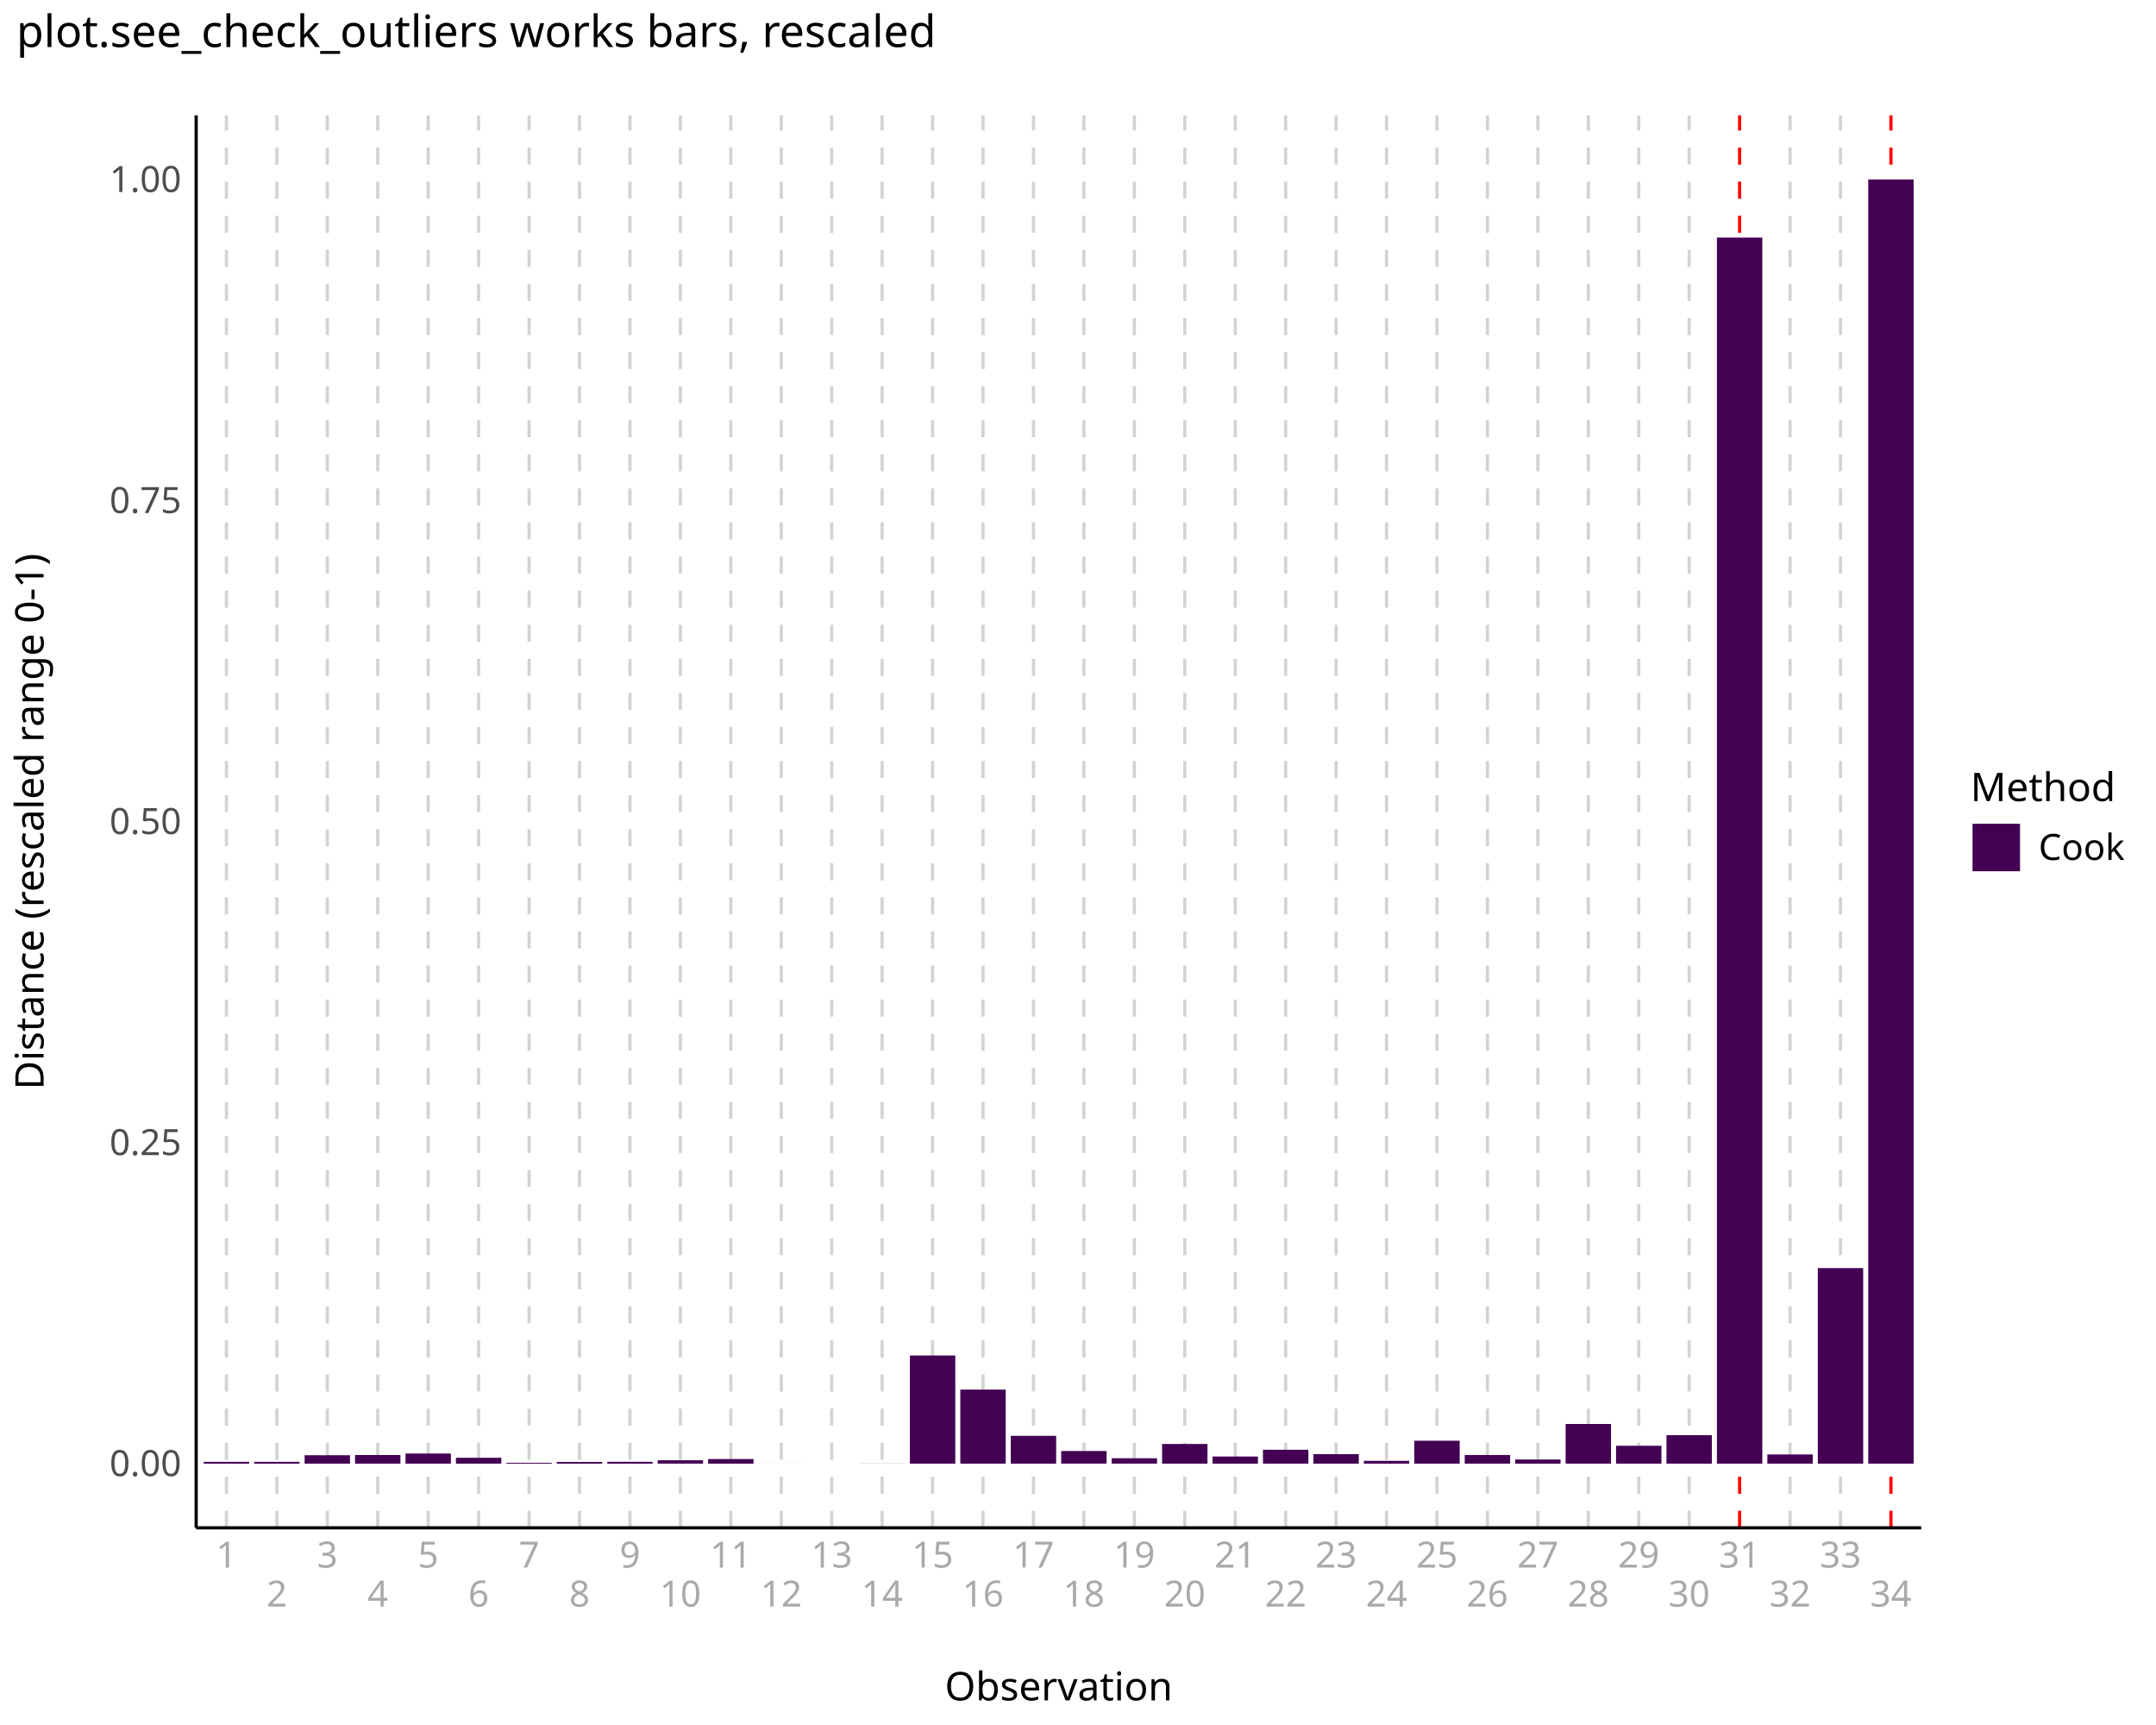
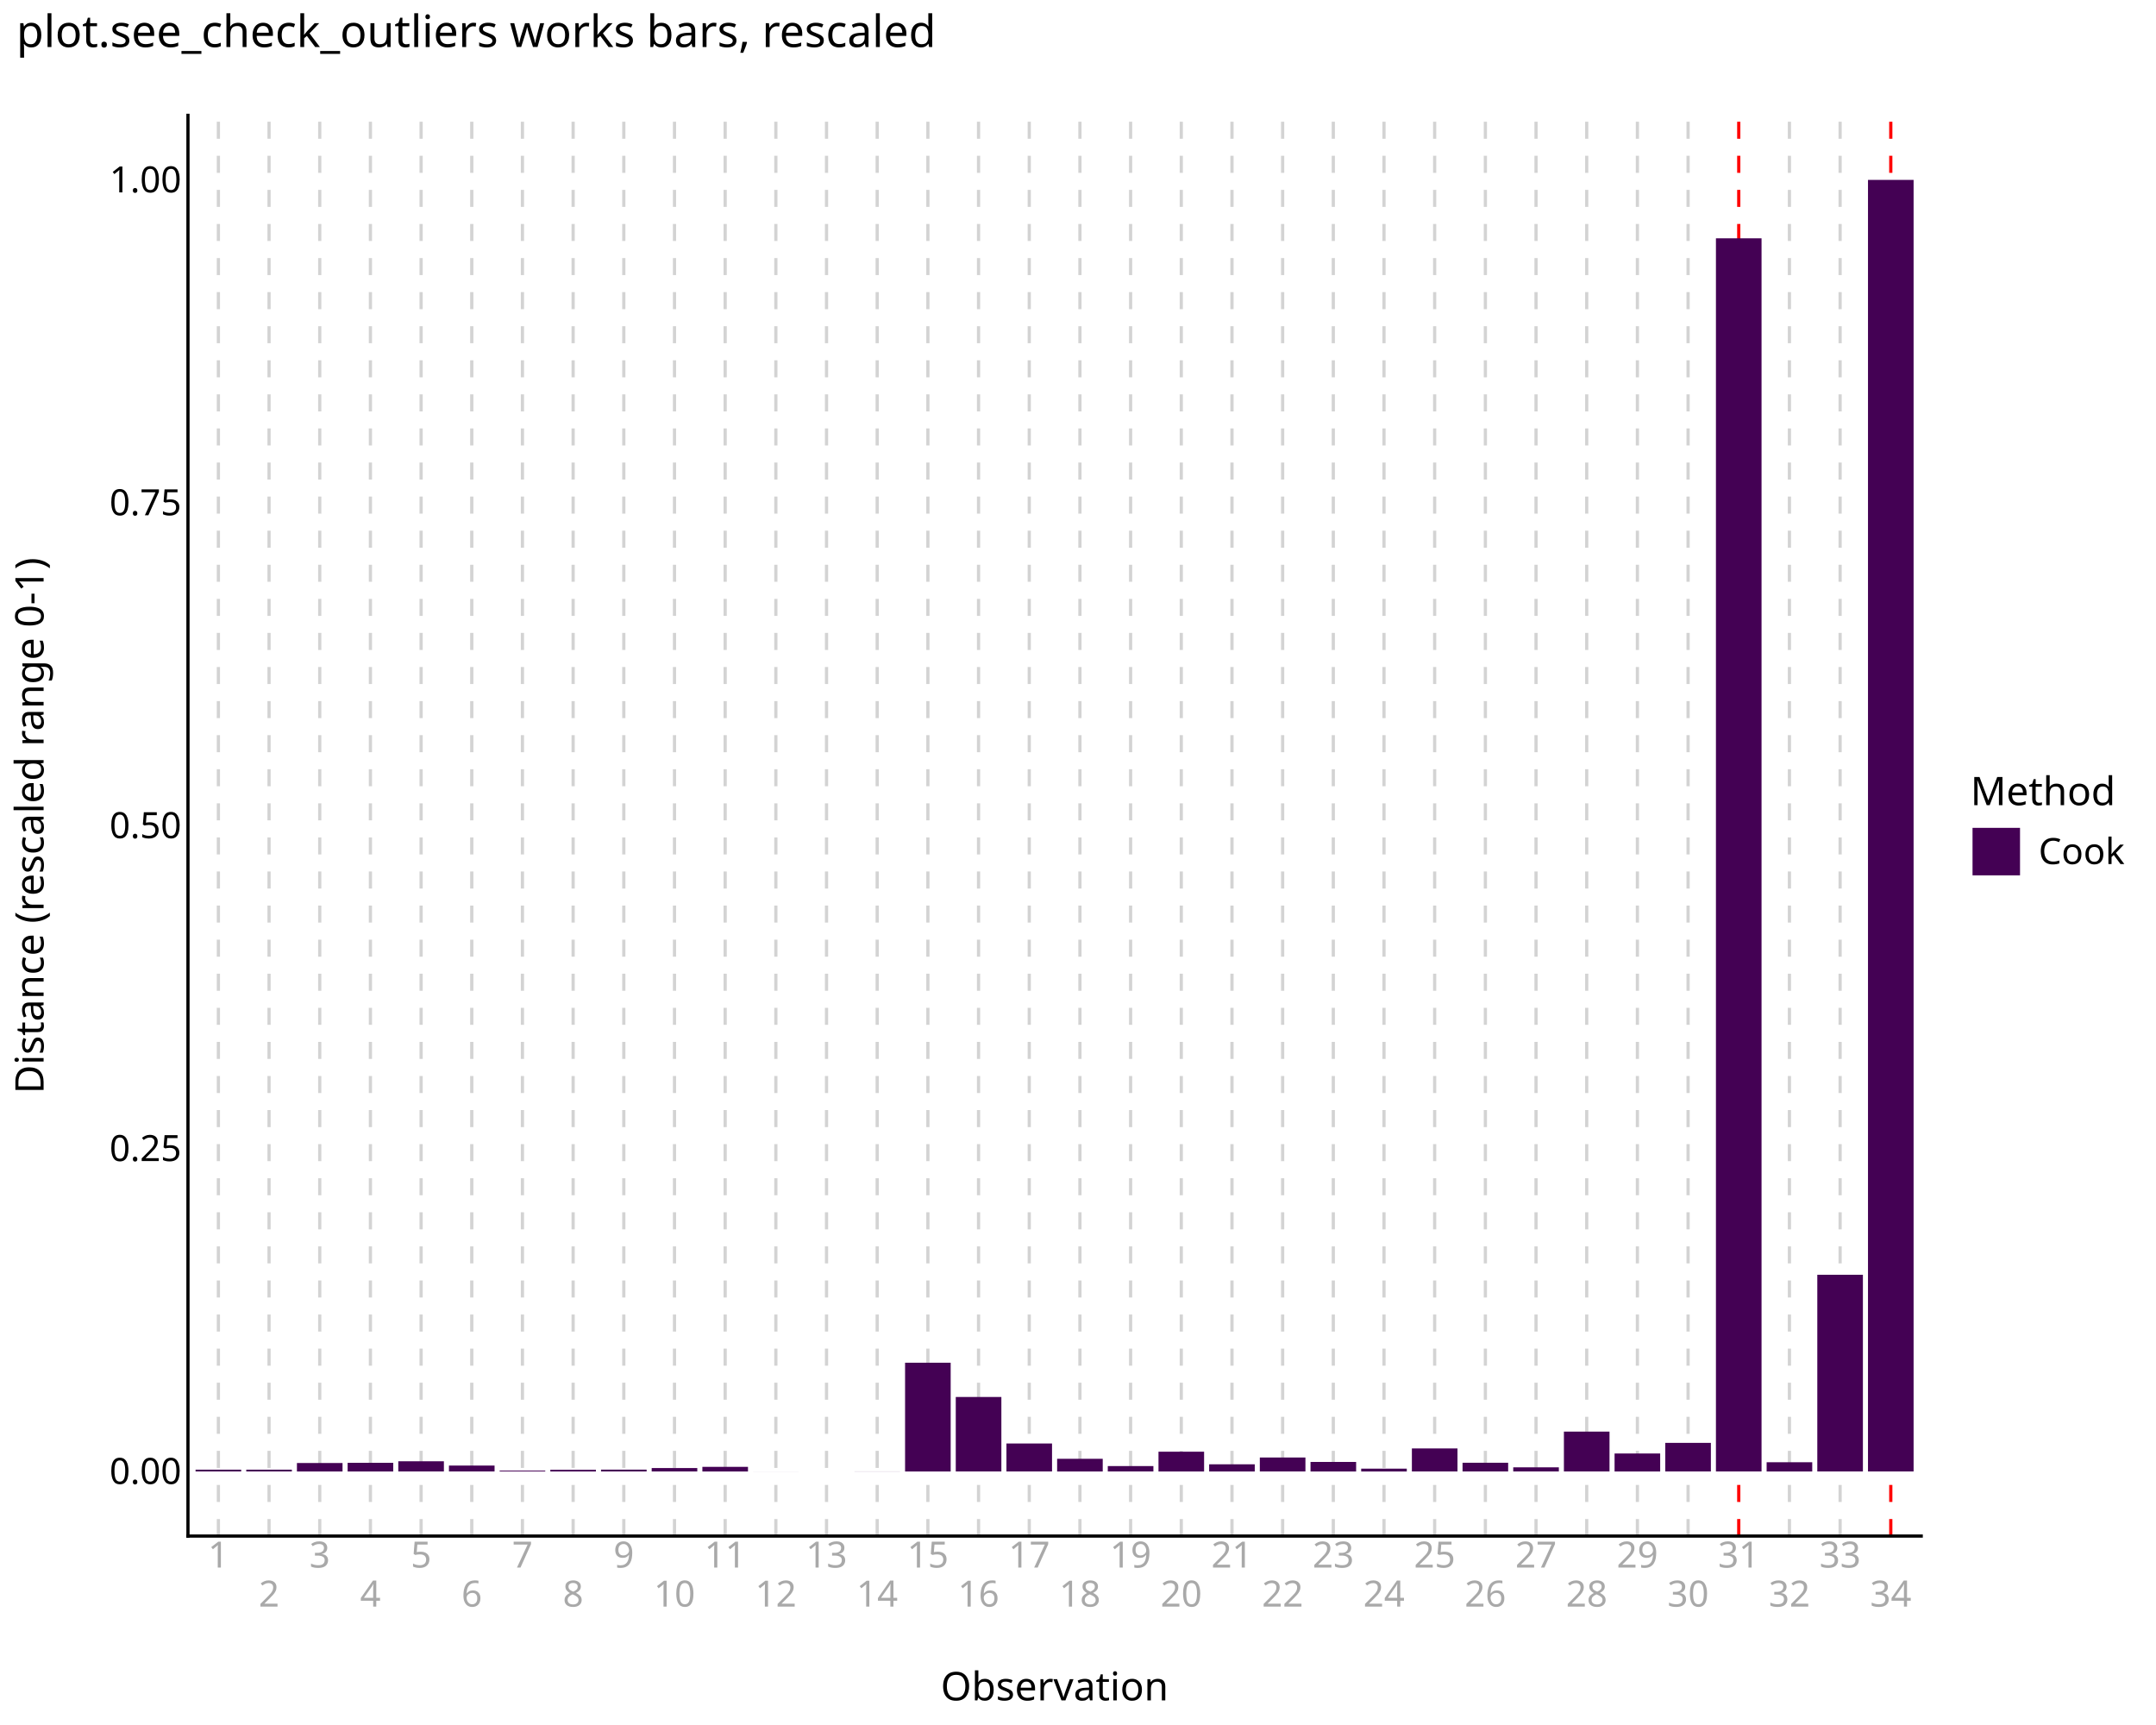
<svg xmlns="http://www.w3.org/2000/svg" class="svglite" data-engine-version="2.0" width="720.00pt" height="576.00pt" viewBox="0 0 720.00 576.00">
  <defs>
    <style type="text/css">
    .svglite line, .svglite polyline, .svglite polygon, .svglite path, .svglite rect, .svglite circle {
      fill: none;
      stroke: #000000;
      stroke-linecap: round;
      stroke-linejoin: round;
      stroke-miterlimit: 10.00;
    }
  </style>
  </defs>
  <rect width="100%" height="100%" style="stroke: none; fill: #FFFFFF;" />
  <defs>
    <clipPath id="cpMC4wMHw3MjAuMDB8MC4wMHw1NzYuMDA=">
      <rect x="0.00" y="0.00" width="720.00" height="576.00" />
    </clipPath>
  </defs>
  <g clip-path="url(#cpMC4wMHw3MjAuMDB8MC4wMHw1NzYuMDA=)">
    <rect x="0" y="0.00" width="720.00" height="576.00" style="stroke-width: 1.07; stroke: #FFFFFF; fill: #FFFFFF;" />
  </g>
  <defs>
-     <clipPath id="cpNjUuNTF8NjQxLjU5fDM4LjUxfDUxMC4xNw==">
-       <rect x="65.51" y="38.51" width="576.07" height="471.66" />
+     <clipPath id="cpNjIuNzd8NjQxLjU5fDM4LjUxfDUxMi45MQ==">
+       <rect x="62.77" y="38.51" width="578.81" height="474.40" />
    </clipPath>
  </defs>
-   <g clip-path="url(#cpNjUuNTF8NjQxLjU5fDM4LjUxfDUxMC4xNw==)">
-     <rect x="65.51" y="38.51" width="576.07" height="471.66" style="stroke-width: 1.07; stroke: none; fill: #FFFFFF;" />
-     <polyline points="75.62,510.17 75.62,38.51 " style="stroke-width: 1.07; stroke: #D3D3D3; stroke-dasharray: 5.69,5.69; stroke-linecap: butt;" />
-     <polyline points="92.46,510.17 92.46,38.51 " style="stroke-width: 1.07; stroke: #D3D3D3; stroke-dasharray: 5.69,5.69; stroke-linecap: butt;" />
-     <polyline points="109.31,510.17 109.31,38.51 " style="stroke-width: 1.07; stroke: #D3D3D3; stroke-dasharray: 5.69,5.69; stroke-linecap: butt;" />
-     <polyline points="126.15,510.17 126.15,38.51 " style="stroke-width: 1.07; stroke: #D3D3D3; stroke-dasharray: 5.69,5.69; stroke-linecap: butt;" />
-     <polyline points="143.00,510.17 143.00,38.51 " style="stroke-width: 1.07; stroke: #D3D3D3; stroke-dasharray: 5.69,5.69; stroke-linecap: butt;" />
-     <polyline points="159.84,510.17 159.84,38.51 " style="stroke-width: 1.07; stroke: #D3D3D3; stroke-dasharray: 5.69,5.69; stroke-linecap: butt;" />
-     <polyline points="176.69,510.17 176.69,38.51 " style="stroke-width: 1.07; stroke: #D3D3D3; stroke-dasharray: 5.69,5.69; stroke-linecap: butt;" />
-     <polyline points="193.53,510.17 193.53,38.51 " style="stroke-width: 1.07; stroke: #D3D3D3; stroke-dasharray: 5.69,5.69; stroke-linecap: butt;" />
-     <polyline points="210.37,510.17 210.37,38.51 " style="stroke-width: 1.07; stroke: #D3D3D3; stroke-dasharray: 5.69,5.69; stroke-linecap: butt;" />
-     <polyline points="227.22,510.17 227.22,38.51 " style="stroke-width: 1.07; stroke: #D3D3D3; stroke-dasharray: 5.69,5.69; stroke-linecap: butt;" />
-     <polyline points="244.06,510.17 244.06,38.51 " style="stroke-width: 1.07; stroke: #D3D3D3; stroke-dasharray: 5.69,5.69; stroke-linecap: butt;" />
-     <polyline points="260.91,510.17 260.91,38.51 " style="stroke-width: 1.07; stroke: #D3D3D3; stroke-dasharray: 5.69,5.69; stroke-linecap: butt;" />
-     <polyline points="277.75,510.17 277.75,38.51 " style="stroke-width: 1.07; stroke: #D3D3D3; stroke-dasharray: 5.69,5.69; stroke-linecap: butt;" />
-     <polyline points="294.60,510.17 294.60,38.51 " style="stroke-width: 1.07; stroke: #D3D3D3; stroke-dasharray: 5.69,5.69; stroke-linecap: butt;" />
-     <polyline points="311.44,510.17 311.44,38.51 " style="stroke-width: 1.07; stroke: #D3D3D3; stroke-dasharray: 5.69,5.69; stroke-linecap: butt;" />
-     <polyline points="328.28,510.17 328.28,38.51 " style="stroke-width: 1.07; stroke: #D3D3D3; stroke-dasharray: 5.69,5.69; stroke-linecap: butt;" />
-     <polyline points="345.13,510.17 345.13,38.51 " style="stroke-width: 1.07; stroke: #D3D3D3; stroke-dasharray: 5.69,5.69; stroke-linecap: butt;" />
-     <polyline points="361.97,510.17 361.97,38.51 " style="stroke-width: 1.07; stroke: #D3D3D3; stroke-dasharray: 5.69,5.69; stroke-linecap: butt;" />
-     <polyline points="378.82,510.17 378.82,38.51 " style="stroke-width: 1.07; stroke: #D3D3D3; stroke-dasharray: 5.69,5.69; stroke-linecap: butt;" />
-     <polyline points="395.66,510.17 395.66,38.51 " style="stroke-width: 1.07; stroke: #D3D3D3; stroke-dasharray: 5.69,5.69; stroke-linecap: butt;" />
-     <polyline points="412.51,510.17 412.51,38.51 " style="stroke-width: 1.07; stroke: #D3D3D3; stroke-dasharray: 5.69,5.69; stroke-linecap: butt;" />
-     <polyline points="429.35,510.17 429.35,38.51 " style="stroke-width: 1.07; stroke: #D3D3D3; stroke-dasharray: 5.69,5.69; stroke-linecap: butt;" />
-     <polyline points="446.19,510.17 446.19,38.51 " style="stroke-width: 1.07; stroke: #D3D3D3; stroke-dasharray: 5.69,5.69; stroke-linecap: butt;" />
-     <polyline points="463.04,510.17 463.04,38.51 " style="stroke-width: 1.07; stroke: #D3D3D3; stroke-dasharray: 5.69,5.69; stroke-linecap: butt;" />
-     <polyline points="479.88,510.17 479.88,38.51 " style="stroke-width: 1.07; stroke: #D3D3D3; stroke-dasharray: 5.69,5.69; stroke-linecap: butt;" />
-     <polyline points="496.73,510.17 496.73,38.51 " style="stroke-width: 1.07; stroke: #D3D3D3; stroke-dasharray: 5.69,5.69; stroke-linecap: butt;" />
-     <polyline points="513.57,510.17 513.57,38.51 " style="stroke-width: 1.07; stroke: #D3D3D3; stroke-dasharray: 5.69,5.69; stroke-linecap: butt;" />
-     <polyline points="530.42,510.17 530.42,38.51 " style="stroke-width: 1.07; stroke: #D3D3D3; stroke-dasharray: 5.69,5.69; stroke-linecap: butt;" />
-     <polyline points="547.26,510.17 547.26,38.51 " style="stroke-width: 1.07; stroke: #D3D3D3; stroke-dasharray: 5.69,5.69; stroke-linecap: butt;" />
-     <polyline points="564.10,510.17 564.10,38.51 " style="stroke-width: 1.07; stroke: #D3D3D3; stroke-dasharray: 5.69,5.69; stroke-linecap: butt;" />
-     <polyline points="580.95,510.17 580.95,38.51 " style="stroke-width: 1.07; stroke: #FF0000; stroke-dasharray: 5.69,5.69; stroke-linecap: butt;" />
-     <polyline points="597.79,510.17 597.79,38.51 " style="stroke-width: 1.07; stroke: #D3D3D3; stroke-dasharray: 5.69,5.69; stroke-linecap: butt;" />
-     <polyline points="614.64,510.17 614.64,38.51 " style="stroke-width: 1.07; stroke: #D3D3D3; stroke-dasharray: 5.69,5.69; stroke-linecap: butt;" />
-     <polyline points="631.48,510.17 631.48,38.51 " style="stroke-width: 1.07; stroke: #FF0000; stroke-dasharray: 5.69,5.69; stroke-linecap: butt;" />
-     <rect x="68.04" y="488.13" width="15.16" height="0.60" style="stroke-width: 1.07; stroke: none; stroke-linecap: butt; stroke-linejoin: miter; fill: #440154;" />
-     <rect x="84.88" y="488.13" width="15.16" height="0.60" style="stroke-width: 1.07; stroke: none; stroke-linecap: butt; stroke-linejoin: miter; fill: #440154;" />
-     <rect x="101.73" y="485.92" width="15.16" height="2.81" style="stroke-width: 1.07; stroke: none; stroke-linecap: butt; stroke-linejoin: miter; fill: #440154;" />
-     <rect x="118.57" y="485.85" width="15.16" height="2.88" style="stroke-width: 1.07; stroke: none; stroke-linecap: butt; stroke-linejoin: miter; fill: #440154;" />
-     <rect x="135.42" y="485.35" width="15.16" height="3.38" style="stroke-width: 1.07; stroke: none; stroke-linecap: butt; stroke-linejoin: miter; fill: #440154;" />
-     <rect x="152.26" y="486.77" width="15.16" height="1.96" style="stroke-width: 1.07; stroke: none; stroke-linecap: butt; stroke-linejoin: miter; fill: #440154;" />
-     <rect x="169.11" y="488.45" width="15.16" height="0.28" style="stroke-width: 1.07; stroke: none; stroke-linecap: butt; stroke-linejoin: miter; fill: #440154;" />
-     <rect x="185.95" y="488.16" width="15.16" height="0.57" style="stroke-width: 1.07; stroke: none; stroke-linecap: butt; stroke-linejoin: miter; fill: #440154;" />
-     <rect x="202.79" y="488.12" width="15.16" height="0.61" style="stroke-width: 1.07; stroke: none; stroke-linecap: butt; stroke-linejoin: miter; fill: #440154;" />
-     <rect x="219.64" y="487.59" width="15.16" height="1.13" style="stroke-width: 1.07; stroke: none; stroke-linecap: butt; stroke-linejoin: miter; fill: #440154;" />
-     <rect x="236.48" y="487.19" width="15.16" height="1.54" style="stroke-width: 1.07; stroke: none; stroke-linecap: butt; stroke-linejoin: miter; fill: #440154;" />
-     <rect x="253.33" y="488.72" width="15.16" height="0.009" style="stroke-width: 1.07; stroke: none; stroke-linecap: butt; stroke-linejoin: miter; fill: #440154;" />
-     <rect x="270.17" y="488.73" width="15.16" height="0.00" style="stroke-width: 1.07; stroke: none; stroke-linecap: butt; stroke-linejoin: miter; fill: #440154;" />
-     <rect x="287.02" y="488.70" width="15.16" height="0.028" style="stroke-width: 1.07; stroke: none; stroke-linecap: butt; stroke-linejoin: miter; fill: #440154;" />
-     <rect x="303.86" y="452.62" width="15.16" height="36.11" style="stroke-width: 1.07; stroke: none; stroke-linecap: butt; stroke-linejoin: miter; fill: #440154;" />
-     <rect x="320.70" y="464.00" width="15.16" height="24.73" style="stroke-width: 1.07; stroke: none; stroke-linecap: butt; stroke-linejoin: miter; fill: #440154;" />
-     <rect x="337.55" y="479.44" width="15.16" height="9.29" style="stroke-width: 1.07; stroke: none; stroke-linecap: butt; stroke-linejoin: miter; fill: #440154;" />
-     <rect x="354.39" y="484.51" width="15.16" height="4.21" style="stroke-width: 1.07; stroke: none; stroke-linecap: butt; stroke-linejoin: miter; fill: #440154;" />
-     <rect x="371.24" y="486.93" width="15.16" height="1.79" style="stroke-width: 1.07; stroke: none; stroke-linecap: butt; stroke-linejoin: miter; fill: #440154;" />
-     <rect x="388.08" y="482.16" width="15.16" height="6.57" style="stroke-width: 1.07; stroke: none; stroke-linecap: butt; stroke-linejoin: miter; fill: #440154;" />
-     <rect x="404.93" y="486.35" width="15.16" height="2.38" style="stroke-width: 1.07; stroke: none; stroke-linecap: butt; stroke-linejoin: miter; fill: #440154;" />
-     <rect x="421.77" y="484.09" width="15.16" height="4.64" style="stroke-width: 1.07; stroke: none; stroke-linecap: butt; stroke-linejoin: miter; fill: #440154;" />
-     <rect x="438.61" y="485.56" width="15.16" height="3.17" style="stroke-width: 1.07; stroke: none; stroke-linecap: butt; stroke-linejoin: miter; fill: #440154;" />
-     <rect x="455.46" y="487.79" width="15.16" height="0.94" style="stroke-width: 1.07; stroke: none; stroke-linecap: butt; stroke-linejoin: miter; fill: #440154;" />
-     <rect x="472.30" y="481.08" width="15.16" height="7.65" style="stroke-width: 1.07; stroke: none; stroke-linecap: butt; stroke-linejoin: miter; fill: #440154;" />
-     <rect x="489.15" y="485.84" width="15.16" height="2.89" style="stroke-width: 1.07; stroke: none; stroke-linecap: butt; stroke-linejoin: miter; fill: #440154;" />
-     <rect x="505.99" y="487.35" width="15.16" height="1.38" style="stroke-width: 1.07; stroke: none; stroke-linecap: butt; stroke-linejoin: miter; fill: #440154;" />
-     <rect x="522.84" y="475.49" width="15.16" height="13.24" style="stroke-width: 1.07; stroke: none; stroke-linecap: butt; stroke-linejoin: miter; fill: #440154;" />
-     <rect x="539.68" y="482.76" width="15.16" height="5.97" style="stroke-width: 1.07; stroke: none; stroke-linecap: butt; stroke-linejoin: miter; fill: #440154;" />
-     <rect x="556.52" y="479.23" width="15.16" height="9.50" style="stroke-width: 1.07; stroke: none; stroke-linecap: butt; stroke-linejoin: miter; fill: #440154;" />
-     <rect x="573.37" y="79.33" width="15.16" height="409.40" style="stroke-width: 1.07; stroke: none; stroke-linecap: butt; stroke-linejoin: miter; fill: #440154;" />
-     <rect x="590.21" y="485.66" width="15.16" height="3.07" style="stroke-width: 1.07; stroke: none; stroke-linecap: butt; stroke-linejoin: miter; fill: #440154;" />
-     <rect x="607.06" y="423.43" width="15.16" height="65.30" style="stroke-width: 1.07; stroke: none; stroke-linecap: butt; stroke-linejoin: miter; fill: #440154;" />
-     <rect x="623.90" y="59.95" width="15.16" height="428.78" style="stroke-width: 1.07; stroke: none; stroke-linecap: butt; stroke-linejoin: miter; fill: #440154;" />
+   <g clip-path="url(#cpNjIuNzd8NjQxLjU5fDM4LjUxfDUxMi45MQ==)">
+     <rect x="62.77" y="38.51" width="578.81" height="474.40" style="stroke-width: 1.07; stroke: none; fill: #FFFFFF;" />
+     <polyline points="72.93,512.91 72.93,38.51 " style="stroke-width: 1.07; stroke: #D3D3D3; stroke-dasharray: 5.69,5.69; stroke-linecap: butt;" />
+     <polyline points="89.85,512.91 89.85,38.51 " style="stroke-width: 1.07; stroke: #D3D3D3; stroke-dasharray: 5.69,5.69; stroke-linecap: butt;" />
+     <polyline points="106.78,512.91 106.78,38.51 " style="stroke-width: 1.07; stroke: #D3D3D3; stroke-dasharray: 5.69,5.69; stroke-linecap: butt;" />
+     <polyline points="123.70,512.91 123.70,38.51 " style="stroke-width: 1.07; stroke: #D3D3D3; stroke-dasharray: 5.69,5.69; stroke-linecap: butt;" />
+     <polyline points="140.63,512.91 140.63,38.51 " style="stroke-width: 1.07; stroke: #D3D3D3; stroke-dasharray: 5.69,5.69; stroke-linecap: butt;" />
+     <polyline points="157.55,512.91 157.55,38.51 " style="stroke-width: 1.07; stroke: #D3D3D3; stroke-dasharray: 5.69,5.69; stroke-linecap: butt;" />
+     <polyline points="174.47,512.91 174.47,38.51 " style="stroke-width: 1.07; stroke: #D3D3D3; stroke-dasharray: 5.69,5.69; stroke-linecap: butt;" />
+     <polyline points="191.40,512.91 191.40,38.51 " style="stroke-width: 1.07; stroke: #D3D3D3; stroke-dasharray: 5.69,5.69; stroke-linecap: butt;" />
+     <polyline points="208.32,512.91 208.32,38.51 " style="stroke-width: 1.07; stroke: #D3D3D3; stroke-dasharray: 5.69,5.69; stroke-linecap: butt;" />
+     <polyline points="225.25,512.91 225.25,38.51 " style="stroke-width: 1.07; stroke: #D3D3D3; stroke-dasharray: 5.69,5.69; stroke-linecap: butt;" />
+     <polyline points="242.17,512.91 242.17,38.51 " style="stroke-width: 1.07; stroke: #D3D3D3; stroke-dasharray: 5.69,5.69; stroke-linecap: butt;" />
+     <polyline points="259.10,512.91 259.10,38.51 " style="stroke-width: 1.07; stroke: #D3D3D3; stroke-dasharray: 5.69,5.69; stroke-linecap: butt;" />
+     <polyline points="276.02,512.91 276.02,38.51 " style="stroke-width: 1.07; stroke: #D3D3D3; stroke-dasharray: 5.69,5.69; stroke-linecap: butt;" />
+     <polyline points="292.94,512.91 292.94,38.51 " style="stroke-width: 1.07; stroke: #D3D3D3; stroke-dasharray: 5.69,5.69; stroke-linecap: butt;" />
+     <polyline points="309.87,512.91 309.87,38.51 " style="stroke-width: 1.07; stroke: #D3D3D3; stroke-dasharray: 5.69,5.69; stroke-linecap: butt;" />
+     <polyline points="326.79,512.91 326.79,38.51 " style="stroke-width: 1.07; stroke: #D3D3D3; stroke-dasharray: 5.69,5.69; stroke-linecap: butt;" />
+     <polyline points="343.72,512.91 343.72,38.51 " style="stroke-width: 1.07; stroke: #D3D3D3; stroke-dasharray: 5.69,5.69; stroke-linecap: butt;" />
+     <polyline points="360.64,512.91 360.64,38.51 " style="stroke-width: 1.07; stroke: #D3D3D3; stroke-dasharray: 5.69,5.69; stroke-linecap: butt;" />
+     <polyline points="377.57,512.91 377.57,38.51 " style="stroke-width: 1.07; stroke: #D3D3D3; stroke-dasharray: 5.69,5.69; stroke-linecap: butt;" />
+     <polyline points="394.49,512.91 394.49,38.51 " style="stroke-width: 1.07; stroke: #D3D3D3; stroke-dasharray: 5.69,5.69; stroke-linecap: butt;" />
+     <polyline points="411.42,512.91 411.42,38.51 " style="stroke-width: 1.07; stroke: #D3D3D3; stroke-dasharray: 5.69,5.69; stroke-linecap: butt;" />
+     <polyline points="428.34,512.91 428.34,38.51 " style="stroke-width: 1.07; stroke: #D3D3D3; stroke-dasharray: 5.69,5.69; stroke-linecap: butt;" />
+     <polyline points="445.26,512.91 445.26,38.51 " style="stroke-width: 1.07; stroke: #D3D3D3; stroke-dasharray: 5.69,5.69; stroke-linecap: butt;" />
+     <polyline points="462.19,512.91 462.19,38.51 " style="stroke-width: 1.07; stroke: #D3D3D3; stroke-dasharray: 5.69,5.69; stroke-linecap: butt;" />
+     <polyline points="479.11,512.91 479.11,38.51 " style="stroke-width: 1.07; stroke: #D3D3D3; stroke-dasharray: 5.69,5.69; stroke-linecap: butt;" />
+     <polyline points="496.04,512.91 496.04,38.51 " style="stroke-width: 1.07; stroke: #D3D3D3; stroke-dasharray: 5.69,5.69; stroke-linecap: butt;" />
+     <polyline points="512.96,512.91 512.96,38.51 " style="stroke-width: 1.07; stroke: #D3D3D3; stroke-dasharray: 5.69,5.69; stroke-linecap: butt;" />
+     <polyline points="529.89,512.91 529.89,38.51 " style="stroke-width: 1.07; stroke: #D3D3D3; stroke-dasharray: 5.69,5.69; stroke-linecap: butt;" />
+     <polyline points="546.81,512.91 546.81,38.51 " style="stroke-width: 1.07; stroke: #D3D3D3; stroke-dasharray: 5.69,5.69; stroke-linecap: butt;" />
+     <polyline points="563.74,512.91 563.74,38.51 " style="stroke-width: 1.07; stroke: #D3D3D3; stroke-dasharray: 5.69,5.69; stroke-linecap: butt;" />
+     <polyline points="580.66,512.91 580.66,38.51 " style="stroke-width: 1.07; stroke: #FF0000; stroke-dasharray: 5.69,5.69; stroke-linecap: butt;" />
+     <polyline points="597.58,512.91 597.58,38.51 " style="stroke-width: 1.07; stroke: #D3D3D3; stroke-dasharray: 5.69,5.69; stroke-linecap: butt;" />
+     <polyline points="614.51,512.91 614.51,38.51 " style="stroke-width: 1.07; stroke: #D3D3D3; stroke-dasharray: 5.69,5.69; stroke-linecap: butt;" />
+     <polyline points="631.43,512.91 631.43,38.51 " style="stroke-width: 1.07; stroke: #FF0000; stroke-dasharray: 5.69,5.69; stroke-linecap: butt;" />
+     <rect x="65.31" y="490.74" width="15.23" height="0.60" style="stroke-width: 1.07; stroke: none; stroke-linecap: butt; stroke-linejoin: miter; fill: #440154;" />
+     <rect x="82.24" y="490.74" width="15.23" height="0.60" style="stroke-width: 1.07; stroke: none; stroke-linecap: butt; stroke-linejoin: miter; fill: #440154;" />
+     <rect x="99.16" y="488.52" width="15.23" height="2.83" style="stroke-width: 1.07; stroke: none; stroke-linecap: butt; stroke-linejoin: miter; fill: #440154;" />
+     <rect x="116.09" y="488.45" width="15.23" height="2.90" style="stroke-width: 1.07; stroke: none; stroke-linecap: butt; stroke-linejoin: miter; fill: #440154;" />
+     <rect x="133.01" y="487.94" width="15.23" height="3.40" style="stroke-width: 1.07; stroke: none; stroke-linecap: butt; stroke-linejoin: miter; fill: #440154;" />
+     <rect x="149.93" y="489.37" width="15.23" height="1.97" style="stroke-width: 1.07; stroke: none; stroke-linecap: butt; stroke-linejoin: miter; fill: #440154;" />
+     <rect x="166.86" y="491.06" width="15.23" height="0.28" style="stroke-width: 1.07; stroke: none; stroke-linecap: butt; stroke-linejoin: miter; fill: #440154;" />
+     <rect x="183.78" y="490.78" width="15.23" height="0.57" style="stroke-width: 1.07; stroke: none; stroke-linecap: butt; stroke-linejoin: miter; fill: #440154;" />
+     <rect x="200.71" y="490.73" width="15.23" height="0.61" style="stroke-width: 1.07; stroke: none; stroke-linecap: butt; stroke-linejoin: miter; fill: #440154;" />
+     <rect x="217.63" y="490.20" width="15.23" height="1.14" style="stroke-width: 1.07; stroke: none; stroke-linecap: butt; stroke-linejoin: miter; fill: #440154;" />
+     <rect x="234.56" y="489.80" width="15.23" height="1.55" style="stroke-width: 1.07; stroke: none; stroke-linecap: butt; stroke-linejoin: miter; fill: #440154;" />
+     <rect x="251.48" y="491.34" width="15.23" height="0.009" style="stroke-width: 1.07; stroke: none; stroke-linecap: butt; stroke-linejoin: miter; fill: #440154;" />
+     <rect x="268.40" y="491.34" width="15.23" height="0.00" style="stroke-width: 1.07; stroke: none; stroke-linecap: butt; stroke-linejoin: miter; fill: #440154;" />
+     <rect x="285.33" y="491.32" width="15.23" height="0.028" style="stroke-width: 1.07; stroke: none; stroke-linecap: butt; stroke-linejoin: miter; fill: #440154;" />
+     <rect x="302.25" y="455.03" width="15.23" height="36.32" style="stroke-width: 1.07; stroke: none; stroke-linecap: butt; stroke-linejoin: miter; fill: #440154;" />
+     <rect x="319.18" y="466.47" width="15.23" height="24.87" style="stroke-width: 1.07; stroke: none; stroke-linecap: butt; stroke-linejoin: miter; fill: #440154;" />
+     <rect x="336.10" y="482.00" width="15.23" height="9.34" style="stroke-width: 1.07; stroke: none; stroke-linecap: butt; stroke-linejoin: miter; fill: #440154;" />
+     <rect x="353.03" y="487.11" width="15.23" height="4.24" style="stroke-width: 1.07; stroke: none; stroke-linecap: butt; stroke-linejoin: miter; fill: #440154;" />
+     <rect x="369.95" y="489.54" width="15.23" height="1.80" style="stroke-width: 1.07; stroke: none; stroke-linecap: butt; stroke-linejoin: miter; fill: #440154;" />
+     <rect x="386.88" y="484.74" width="15.23" height="6.61" style="stroke-width: 1.07; stroke: none; stroke-linecap: butt; stroke-linejoin: miter; fill: #440154;" />
+     <rect x="403.80" y="488.95" width="15.23" height="2.40" style="stroke-width: 1.07; stroke: none; stroke-linecap: butt; stroke-linejoin: miter; fill: #440154;" />
+     <rect x="420.72" y="486.68" width="15.23" height="4.66" style="stroke-width: 1.07; stroke: none; stroke-linecap: butt; stroke-linejoin: miter; fill: #440154;" />
+     <rect x="437.65" y="488.16" width="15.23" height="3.19" style="stroke-width: 1.07; stroke: none; stroke-linecap: butt; stroke-linejoin: miter; fill: #440154;" />
+     <rect x="454.57" y="490.40" width="15.23" height="0.95" style="stroke-width: 1.07; stroke: none; stroke-linecap: butt; stroke-linejoin: miter; fill: #440154;" />
+     <rect x="471.50" y="483.65" width="15.23" height="7.69" style="stroke-width: 1.07; stroke: none; stroke-linecap: butt; stroke-linejoin: miter; fill: #440154;" />
+     <rect x="488.42" y="488.43" width="15.23" height="2.91" style="stroke-width: 1.07; stroke: none; stroke-linecap: butt; stroke-linejoin: miter; fill: #440154;" />
+     <rect x="505.35" y="489.96" width="15.23" height="1.38" style="stroke-width: 1.07; stroke: none; stroke-linecap: butt; stroke-linejoin: miter; fill: #440154;" />
+     <rect x="522.27" y="478.03" width="15.23" height="13.31" style="stroke-width: 1.07; stroke: none; stroke-linecap: butt; stroke-linejoin: miter; fill: #440154;" />
+     <rect x="539.19" y="485.34" width="15.23" height="6.01" style="stroke-width: 1.07; stroke: none; stroke-linecap: butt; stroke-linejoin: miter; fill: #440154;" />
+     <rect x="556.12" y="481.79" width="15.23" height="9.55" style="stroke-width: 1.07; stroke: none; stroke-linecap: butt; stroke-linejoin: miter; fill: #440154;" />
+     <rect x="573.04" y="79.57" width="15.23" height="411.77" style="stroke-width: 1.07; stroke: none; stroke-linecap: butt; stroke-linejoin: miter; fill: #440154;" />
+     <rect x="589.97" y="488.26" width="15.23" height="3.09" style="stroke-width: 1.07; stroke: none; stroke-linecap: butt; stroke-linejoin: miter; fill: #440154;" />
+     <rect x="606.89" y="425.66" width="15.23" height="65.68" style="stroke-width: 1.07; stroke: none; stroke-linecap: butt; stroke-linejoin: miter; fill: #440154;" />
+     <rect x="623.82" y="60.07" width="15.23" height="431.27" style="stroke-width: 1.07; stroke: none; stroke-linecap: butt; stroke-linejoin: miter; fill: #440154;" />
  </g>
  <g clip-path="url(#cpMC4wMHw3MjAuMDB8MC4wMHw1NzYuMDA=)">
-     <polyline points="65.51,510.17 65.51,38.51 " style="stroke-width: 1.07; stroke-linecap: butt;" />
-     <text x="60.58" y="492.89" text-anchor="end" style="font-size: 12.10px; fill: #4D4D4D; font-family: sans;" textLength="23.55px" lengthAdjust="spacingAndGlyphs">0.00</text>
-     <text x="60.58" y="385.70" text-anchor="end" style="font-size: 12.10px; fill: #4D4D4D; font-family: sans;" textLength="23.55px" lengthAdjust="spacingAndGlyphs">0.25</text>
-     <text x="60.58" y="278.50" text-anchor="end" style="font-size: 12.10px; fill: #4D4D4D; font-family: sans;" textLength="23.55px" lengthAdjust="spacingAndGlyphs">0.50</text>
-     <text x="60.58" y="171.31" text-anchor="end" style="font-size: 12.10px; fill: #4D4D4D; font-family: sans;" textLength="23.55px" lengthAdjust="spacingAndGlyphs">0.75</text>
-     <text x="60.58" y="64.11" text-anchor="end" style="font-size: 12.10px; fill: #4D4D4D; font-family: sans;" textLength="23.55px" lengthAdjust="spacingAndGlyphs">1.00</text>
-     <polyline points="65.51,510.17 641.59,510.17 " style="stroke-width: 1.07; stroke-linecap: butt;" />
-     <text x="75.62" y="523.43" text-anchor="middle" style="font-size: 12.10px; fill: #A9A9A9; font-family: sans;" textLength="6.73px" lengthAdjust="spacingAndGlyphs">1</text>
-     <text x="109.31" y="523.43" text-anchor="middle" style="font-size: 12.10px; fill: #A9A9A9; font-family: sans;" textLength="6.73px" lengthAdjust="spacingAndGlyphs">3</text>
-     <text x="143.00" y="523.43" text-anchor="middle" style="font-size: 12.10px; fill: #A9A9A9; font-family: sans;" textLength="6.73px" lengthAdjust="spacingAndGlyphs">5</text>
-     <text x="176.69" y="523.43" text-anchor="middle" style="font-size: 12.10px; fill: #A9A9A9; font-family: sans;" textLength="6.73px" lengthAdjust="spacingAndGlyphs">7</text>
-     <text x="210.37" y="523.43" text-anchor="middle" style="font-size: 12.10px; fill: #A9A9A9; font-family: sans;" textLength="6.73px" lengthAdjust="spacingAndGlyphs">9</text>
-     <text x="244.06" y="523.43" text-anchor="middle" style="font-size: 12.10px; fill: #A9A9A9; font-family: sans;" textLength="13.46px" lengthAdjust="spacingAndGlyphs">11</text>
-     <text x="277.75" y="523.43" text-anchor="middle" style="font-size: 12.10px; fill: #A9A9A9; font-family: sans;" textLength="13.46px" lengthAdjust="spacingAndGlyphs">13</text>
-     <text x="311.44" y="523.43" text-anchor="middle" style="font-size: 12.10px; fill: #A9A9A9; font-family: sans;" textLength="13.46px" lengthAdjust="spacingAndGlyphs">15</text>
-     <text x="345.13" y="523.43" text-anchor="middle" style="font-size: 12.10px; fill: #A9A9A9; font-family: sans;" textLength="13.46px" lengthAdjust="spacingAndGlyphs">17</text>
-     <text x="378.82" y="523.43" text-anchor="middle" style="font-size: 12.10px; fill: #A9A9A9; font-family: sans;" textLength="13.46px" lengthAdjust="spacingAndGlyphs">19</text>
-     <text x="412.51" y="523.43" text-anchor="middle" style="font-size: 12.10px; fill: #A9A9A9; font-family: sans;" textLength="13.46px" lengthAdjust="spacingAndGlyphs">21</text>
-     <text x="446.19" y="523.43" text-anchor="middle" style="font-size: 12.10px; fill: #A9A9A9; font-family: sans;" textLength="13.46px" lengthAdjust="spacingAndGlyphs">23</text>
-     <text x="479.88" y="523.43" text-anchor="middle" style="font-size: 12.10px; fill: #A9A9A9; font-family: sans;" textLength="13.46px" lengthAdjust="spacingAndGlyphs">25</text>
-     <text x="513.57" y="523.43" text-anchor="middle" style="font-size: 12.10px; fill: #A9A9A9; font-family: sans;" textLength="13.46px" lengthAdjust="spacingAndGlyphs">27</text>
-     <text x="547.26" y="523.43" text-anchor="middle" style="font-size: 12.10px; fill: #A9A9A9; font-family: sans;" textLength="13.46px" lengthAdjust="spacingAndGlyphs">29</text>
-     <text x="580.95" y="523.43" text-anchor="middle" style="font-size: 12.10px; fill: #A9A9A9; font-family: sans;" textLength="13.46px" lengthAdjust="spacingAndGlyphs">31</text>
-     <text x="614.64" y="523.43" text-anchor="middle" style="font-size: 12.10px; fill: #A9A9A9; font-family: sans;" textLength="13.46px" lengthAdjust="spacingAndGlyphs">33</text>
-     <text x="92.46" y="536.46" text-anchor="middle" style="font-size: 12.10px; fill: #A9A9A9; font-family: sans;" textLength="6.73px" lengthAdjust="spacingAndGlyphs">2</text>
-     <text x="126.15" y="536.46" text-anchor="middle" style="font-size: 12.10px; fill: #A9A9A9; font-family: sans;" textLength="6.73px" lengthAdjust="spacingAndGlyphs">4</text>
-     <text x="159.84" y="536.46" text-anchor="middle" style="font-size: 12.10px; fill: #A9A9A9; font-family: sans;" textLength="6.73px" lengthAdjust="spacingAndGlyphs">6</text>
-     <text x="193.53" y="536.46" text-anchor="middle" style="font-size: 12.10px; fill: #A9A9A9; font-family: sans;" textLength="6.73px" lengthAdjust="spacingAndGlyphs">8</text>
-     <text x="227.22" y="536.46" text-anchor="middle" style="font-size: 12.10px; fill: #A9A9A9; font-family: sans;" textLength="13.46px" lengthAdjust="spacingAndGlyphs">10</text>
-     <text x="260.91" y="536.46" text-anchor="middle" style="font-size: 12.10px; fill: #A9A9A9; font-family: sans;" textLength="13.46px" lengthAdjust="spacingAndGlyphs">12</text>
-     <text x="294.60" y="536.46" text-anchor="middle" style="font-size: 12.10px; fill: #A9A9A9; font-family: sans;" textLength="13.46px" lengthAdjust="spacingAndGlyphs">14</text>
-     <text x="328.28" y="536.46" text-anchor="middle" style="font-size: 12.10px; fill: #A9A9A9; font-family: sans;" textLength="13.46px" lengthAdjust="spacingAndGlyphs">16</text>
-     <text x="361.97" y="536.46" text-anchor="middle" style="font-size: 12.10px; fill: #A9A9A9; font-family: sans;" textLength="13.46px" lengthAdjust="spacingAndGlyphs">18</text>
-     <text x="395.66" y="536.46" text-anchor="middle" style="font-size: 12.10px; fill: #A9A9A9; font-family: sans;" textLength="13.46px" lengthAdjust="spacingAndGlyphs">20</text>
-     <text x="429.35" y="536.46" text-anchor="middle" style="font-size: 12.10px; fill: #A9A9A9; font-family: sans;" textLength="13.46px" lengthAdjust="spacingAndGlyphs">22</text>
-     <text x="463.04" y="536.46" text-anchor="middle" style="font-size: 12.10px; fill: #A9A9A9; font-family: sans;" textLength="13.46px" lengthAdjust="spacingAndGlyphs">24</text>
-     <text x="496.73" y="536.46" text-anchor="middle" style="font-size: 12.10px; fill: #A9A9A9; font-family: sans;" textLength="13.46px" lengthAdjust="spacingAndGlyphs">26</text>
-     <text x="530.42" y="536.46" text-anchor="middle" style="font-size: 12.10px; fill: #A9A9A9; font-family: sans;" textLength="13.46px" lengthAdjust="spacingAndGlyphs">28</text>
-     <text x="564.10" y="536.46" text-anchor="middle" style="font-size: 12.10px; fill: #A9A9A9; font-family: sans;" textLength="13.46px" lengthAdjust="spacingAndGlyphs">30</text>
-     <text x="597.79" y="536.46" text-anchor="middle" style="font-size: 12.10px; fill: #A9A9A9; font-family: sans;" textLength="13.46px" lengthAdjust="spacingAndGlyphs">32</text>
-     <text x="631.48" y="536.46" text-anchor="middle" style="font-size: 12.10px; fill: #A9A9A9; font-family: sans;" textLength="13.46px" lengthAdjust="spacingAndGlyphs">34</text>
-     <text x="353.55" y="567.78" text-anchor="middle" style="font-size: 13.20px; font-family: sans;" textLength="71.18px" lengthAdjust="spacingAndGlyphs">Observation</text>
-     <text transform="translate(14.56,274.34) rotate(-90)" text-anchor="middle" style="font-size: 13.20px; font-family: sans;" textLength="173.91px" lengthAdjust="spacingAndGlyphs">Distance (rescaled range 0-1)</text>
-     <rect x="652.55" y="251.57" width="61.97" height="45.54" style="stroke-width: 1.07; stroke: none; fill: #FFFFFF;" />
-     <text x="658.03" y="267.50" style="font-size: 13.20px; font-family: sans;" textLength="44.04px" lengthAdjust="spacingAndGlyphs">Method</text>
-     <rect x="658.73" y="275.06" width="15.86" height="15.86" style="stroke-width: 1.07; stroke: none; stroke-linecap: butt; stroke-linejoin: miter; fill: #440154;" />
-     <text x="680.79" y="287.15" style="font-size: 12.10px; font-family: sans;" textLength="28.26px" lengthAdjust="spacingAndGlyphs">Cook</text>
+     <polyline points="62.77,512.91 62.77,38.51 " style="stroke-width: 1.07; stroke-linecap: square;" />
+     <text x="60.58" y="495.51" text-anchor="end" style="font-size: 12.10px; font-family: sans;" textLength="23.55px" lengthAdjust="spacingAndGlyphs">0.00</text>
+     <text x="60.58" y="387.69" text-anchor="end" style="font-size: 12.10px; font-family: sans;" textLength="23.55px" lengthAdjust="spacingAndGlyphs">0.25</text>
+     <text x="60.58" y="279.87" text-anchor="end" style="font-size: 12.10px; font-family: sans;" textLength="23.55px" lengthAdjust="spacingAndGlyphs">0.50</text>
+     <text x="60.58" y="172.05" text-anchor="end" style="font-size: 12.10px; font-family: sans;" textLength="23.55px" lengthAdjust="spacingAndGlyphs">0.75</text>
+     <text x="60.58" y="64.24" text-anchor="end" style="font-size: 12.10px; font-family: sans;" textLength="23.55px" lengthAdjust="spacingAndGlyphs">1.00</text>
+     <polyline points="62.77,512.91 641.59,512.91 " style="stroke-width: 1.07; stroke-linecap: square;" />
+     <text x="72.93" y="523.43" text-anchor="middle" style="font-size: 12.10px; fill: #A9A9A9; font-family: sans;" textLength="6.73px" lengthAdjust="spacingAndGlyphs">1</text>
+     <text x="106.78" y="523.43" text-anchor="middle" style="font-size: 12.10px; fill: #A9A9A9; font-family: sans;" textLength="6.73px" lengthAdjust="spacingAndGlyphs">3</text>
+     <text x="140.63" y="523.43" text-anchor="middle" style="font-size: 12.10px; fill: #A9A9A9; font-family: sans;" textLength="6.73px" lengthAdjust="spacingAndGlyphs">5</text>
+     <text x="174.47" y="523.43" text-anchor="middle" style="font-size: 12.10px; fill: #A9A9A9; font-family: sans;" textLength="6.73px" lengthAdjust="spacingAndGlyphs">7</text>
+     <text x="208.32" y="523.43" text-anchor="middle" style="font-size: 12.10px; fill: #A9A9A9; font-family: sans;" textLength="6.73px" lengthAdjust="spacingAndGlyphs">9</text>
+     <text x="242.17" y="523.43" text-anchor="middle" style="font-size: 12.10px; fill: #A9A9A9; font-family: sans;" textLength="13.46px" lengthAdjust="spacingAndGlyphs">11</text>
+     <text x="276.02" y="523.43" text-anchor="middle" style="font-size: 12.10px; fill: #A9A9A9; font-family: sans;" textLength="13.46px" lengthAdjust="spacingAndGlyphs">13</text>
+     <text x="309.87" y="523.43" text-anchor="middle" style="font-size: 12.10px; fill: #A9A9A9; font-family: sans;" textLength="13.46px" lengthAdjust="spacingAndGlyphs">15</text>
+     <text x="343.72" y="523.43" text-anchor="middle" style="font-size: 12.10px; fill: #A9A9A9; font-family: sans;" textLength="13.46px" lengthAdjust="spacingAndGlyphs">17</text>
+     <text x="377.57" y="523.43" text-anchor="middle" style="font-size: 12.10px; fill: #A9A9A9; font-family: sans;" textLength="13.46px" lengthAdjust="spacingAndGlyphs">19</text>
+     <text x="411.42" y="523.43" text-anchor="middle" style="font-size: 12.10px; fill: #A9A9A9; font-family: sans;" textLength="13.46px" lengthAdjust="spacingAndGlyphs">21</text>
+     <text x="445.26" y="523.43" text-anchor="middle" style="font-size: 12.10px; fill: #A9A9A9; font-family: sans;" textLength="13.46px" lengthAdjust="spacingAndGlyphs">23</text>
+     <text x="479.11" y="523.43" text-anchor="middle" style="font-size: 12.10px; fill: #A9A9A9; font-family: sans;" textLength="13.46px" lengthAdjust="spacingAndGlyphs">25</text>
+     <text x="512.96" y="523.43" text-anchor="middle" style="font-size: 12.10px; fill: #A9A9A9; font-family: sans;" textLength="13.46px" lengthAdjust="spacingAndGlyphs">27</text>
+     <text x="546.81" y="523.43" text-anchor="middle" style="font-size: 12.10px; fill: #A9A9A9; font-family: sans;" textLength="13.46px" lengthAdjust="spacingAndGlyphs">29</text>
+     <text x="580.66" y="523.43" text-anchor="middle" style="font-size: 12.10px; fill: #A9A9A9; font-family: sans;" textLength="13.46px" lengthAdjust="spacingAndGlyphs">31</text>
+     <text x="614.51" y="523.43" text-anchor="middle" style="font-size: 12.10px; fill: #A9A9A9; font-family: sans;" textLength="13.46px" lengthAdjust="spacingAndGlyphs">33</text>
+     <text x="89.85" y="536.46" text-anchor="middle" style="font-size: 12.10px; fill: #A9A9A9; font-family: sans;" textLength="6.73px" lengthAdjust="spacingAndGlyphs">2</text>
+     <text x="123.70" y="536.46" text-anchor="middle" style="font-size: 12.10px; fill: #A9A9A9; font-family: sans;" textLength="6.73px" lengthAdjust="spacingAndGlyphs">4</text>
+     <text x="157.55" y="536.46" text-anchor="middle" style="font-size: 12.10px; fill: #A9A9A9; font-family: sans;" textLength="6.73px" lengthAdjust="spacingAndGlyphs">6</text>
+     <text x="191.40" y="536.46" text-anchor="middle" style="font-size: 12.10px; fill: #A9A9A9; font-family: sans;" textLength="6.73px" lengthAdjust="spacingAndGlyphs">8</text>
+     <text x="225.25" y="536.46" text-anchor="middle" style="font-size: 12.10px; fill: #A9A9A9; font-family: sans;" textLength="13.46px" lengthAdjust="spacingAndGlyphs">10</text>
+     <text x="259.10" y="536.46" text-anchor="middle" style="font-size: 12.10px; fill: #A9A9A9; font-family: sans;" textLength="13.46px" lengthAdjust="spacingAndGlyphs">12</text>
+     <text x="292.94" y="536.46" text-anchor="middle" style="font-size: 12.10px; fill: #A9A9A9; font-family: sans;" textLength="13.46px" lengthAdjust="spacingAndGlyphs">14</text>
+     <text x="326.79" y="536.46" text-anchor="middle" style="font-size: 12.10px; fill: #A9A9A9; font-family: sans;" textLength="13.46px" lengthAdjust="spacingAndGlyphs">16</text>
+     <text x="360.64" y="536.46" text-anchor="middle" style="font-size: 12.10px; fill: #A9A9A9; font-family: sans;" textLength="13.46px" lengthAdjust="spacingAndGlyphs">18</text>
+     <text x="394.49" y="536.46" text-anchor="middle" style="font-size: 12.10px; fill: #A9A9A9; font-family: sans;" textLength="13.46px" lengthAdjust="spacingAndGlyphs">20</text>
+     <text x="428.34" y="536.46" text-anchor="middle" style="font-size: 12.10px; fill: #A9A9A9; font-family: sans;" textLength="13.46px" lengthAdjust="spacingAndGlyphs">22</text>
+     <text x="462.19" y="536.46" text-anchor="middle" style="font-size: 12.10px; fill: #A9A9A9; font-family: sans;" textLength="13.46px" lengthAdjust="spacingAndGlyphs">24</text>
+     <text x="496.04" y="536.46" text-anchor="middle" style="font-size: 12.10px; fill: #A9A9A9; font-family: sans;" textLength="13.46px" lengthAdjust="spacingAndGlyphs">26</text>
+     <text x="529.89" y="536.46" text-anchor="middle" style="font-size: 12.10px; fill: #A9A9A9; font-family: sans;" textLength="13.46px" lengthAdjust="spacingAndGlyphs">28</text>
+     <text x="563.74" y="536.46" text-anchor="middle" style="font-size: 12.10px; fill: #A9A9A9; font-family: sans;" textLength="13.46px" lengthAdjust="spacingAndGlyphs">30</text>
+     <text x="597.58" y="536.46" text-anchor="middle" style="font-size: 12.10px; fill: #A9A9A9; font-family: sans;" textLength="13.46px" lengthAdjust="spacingAndGlyphs">32</text>
+     <text x="631.43" y="536.46" text-anchor="middle" style="font-size: 12.10px; fill: #A9A9A9; font-family: sans;" textLength="13.46px" lengthAdjust="spacingAndGlyphs">34</text>
+     <text x="352.18" y="567.78" text-anchor="middle" style="font-size: 13.20px; font-family: sans;" textLength="71.18px" lengthAdjust="spacingAndGlyphs">Observation</text>
+     <text transform="translate(14.56,275.71) rotate(-90)" text-anchor="middle" style="font-size: 13.20px; font-family: sans;" textLength="173.91px" lengthAdjust="spacingAndGlyphs">Distance (rescaled range 0-1)</text>
+     <rect x="652.55" y="252.94" width="61.97" height="45.54" style="stroke-width: 1.07; stroke: none; fill: #FFFFFF;" />
+     <text x="658.03" y="268.87" style="font-size: 13.20px; font-family: sans;" textLength="44.04px" lengthAdjust="spacingAndGlyphs">Method</text>
+     <rect x="658.73" y="276.43" width="15.86" height="15.86" style="stroke-width: 1.07; stroke: none; stroke-linecap: butt; stroke-linejoin: miter; fill: #440154;" />
+     <text x="680.79" y="288.52" style="font-size: 12.10px; font-family: sans;" textLength="28.26px" lengthAdjust="spacingAndGlyphs">Cook</text>
    <text x="5.48" y="15.70" style="font-size: 14.85px; font-family: sans;" textLength="295.55px" lengthAdjust="spacingAndGlyphs">plot.see_check_outliers works bars, rescaled</text>
  </g>
</svg>
